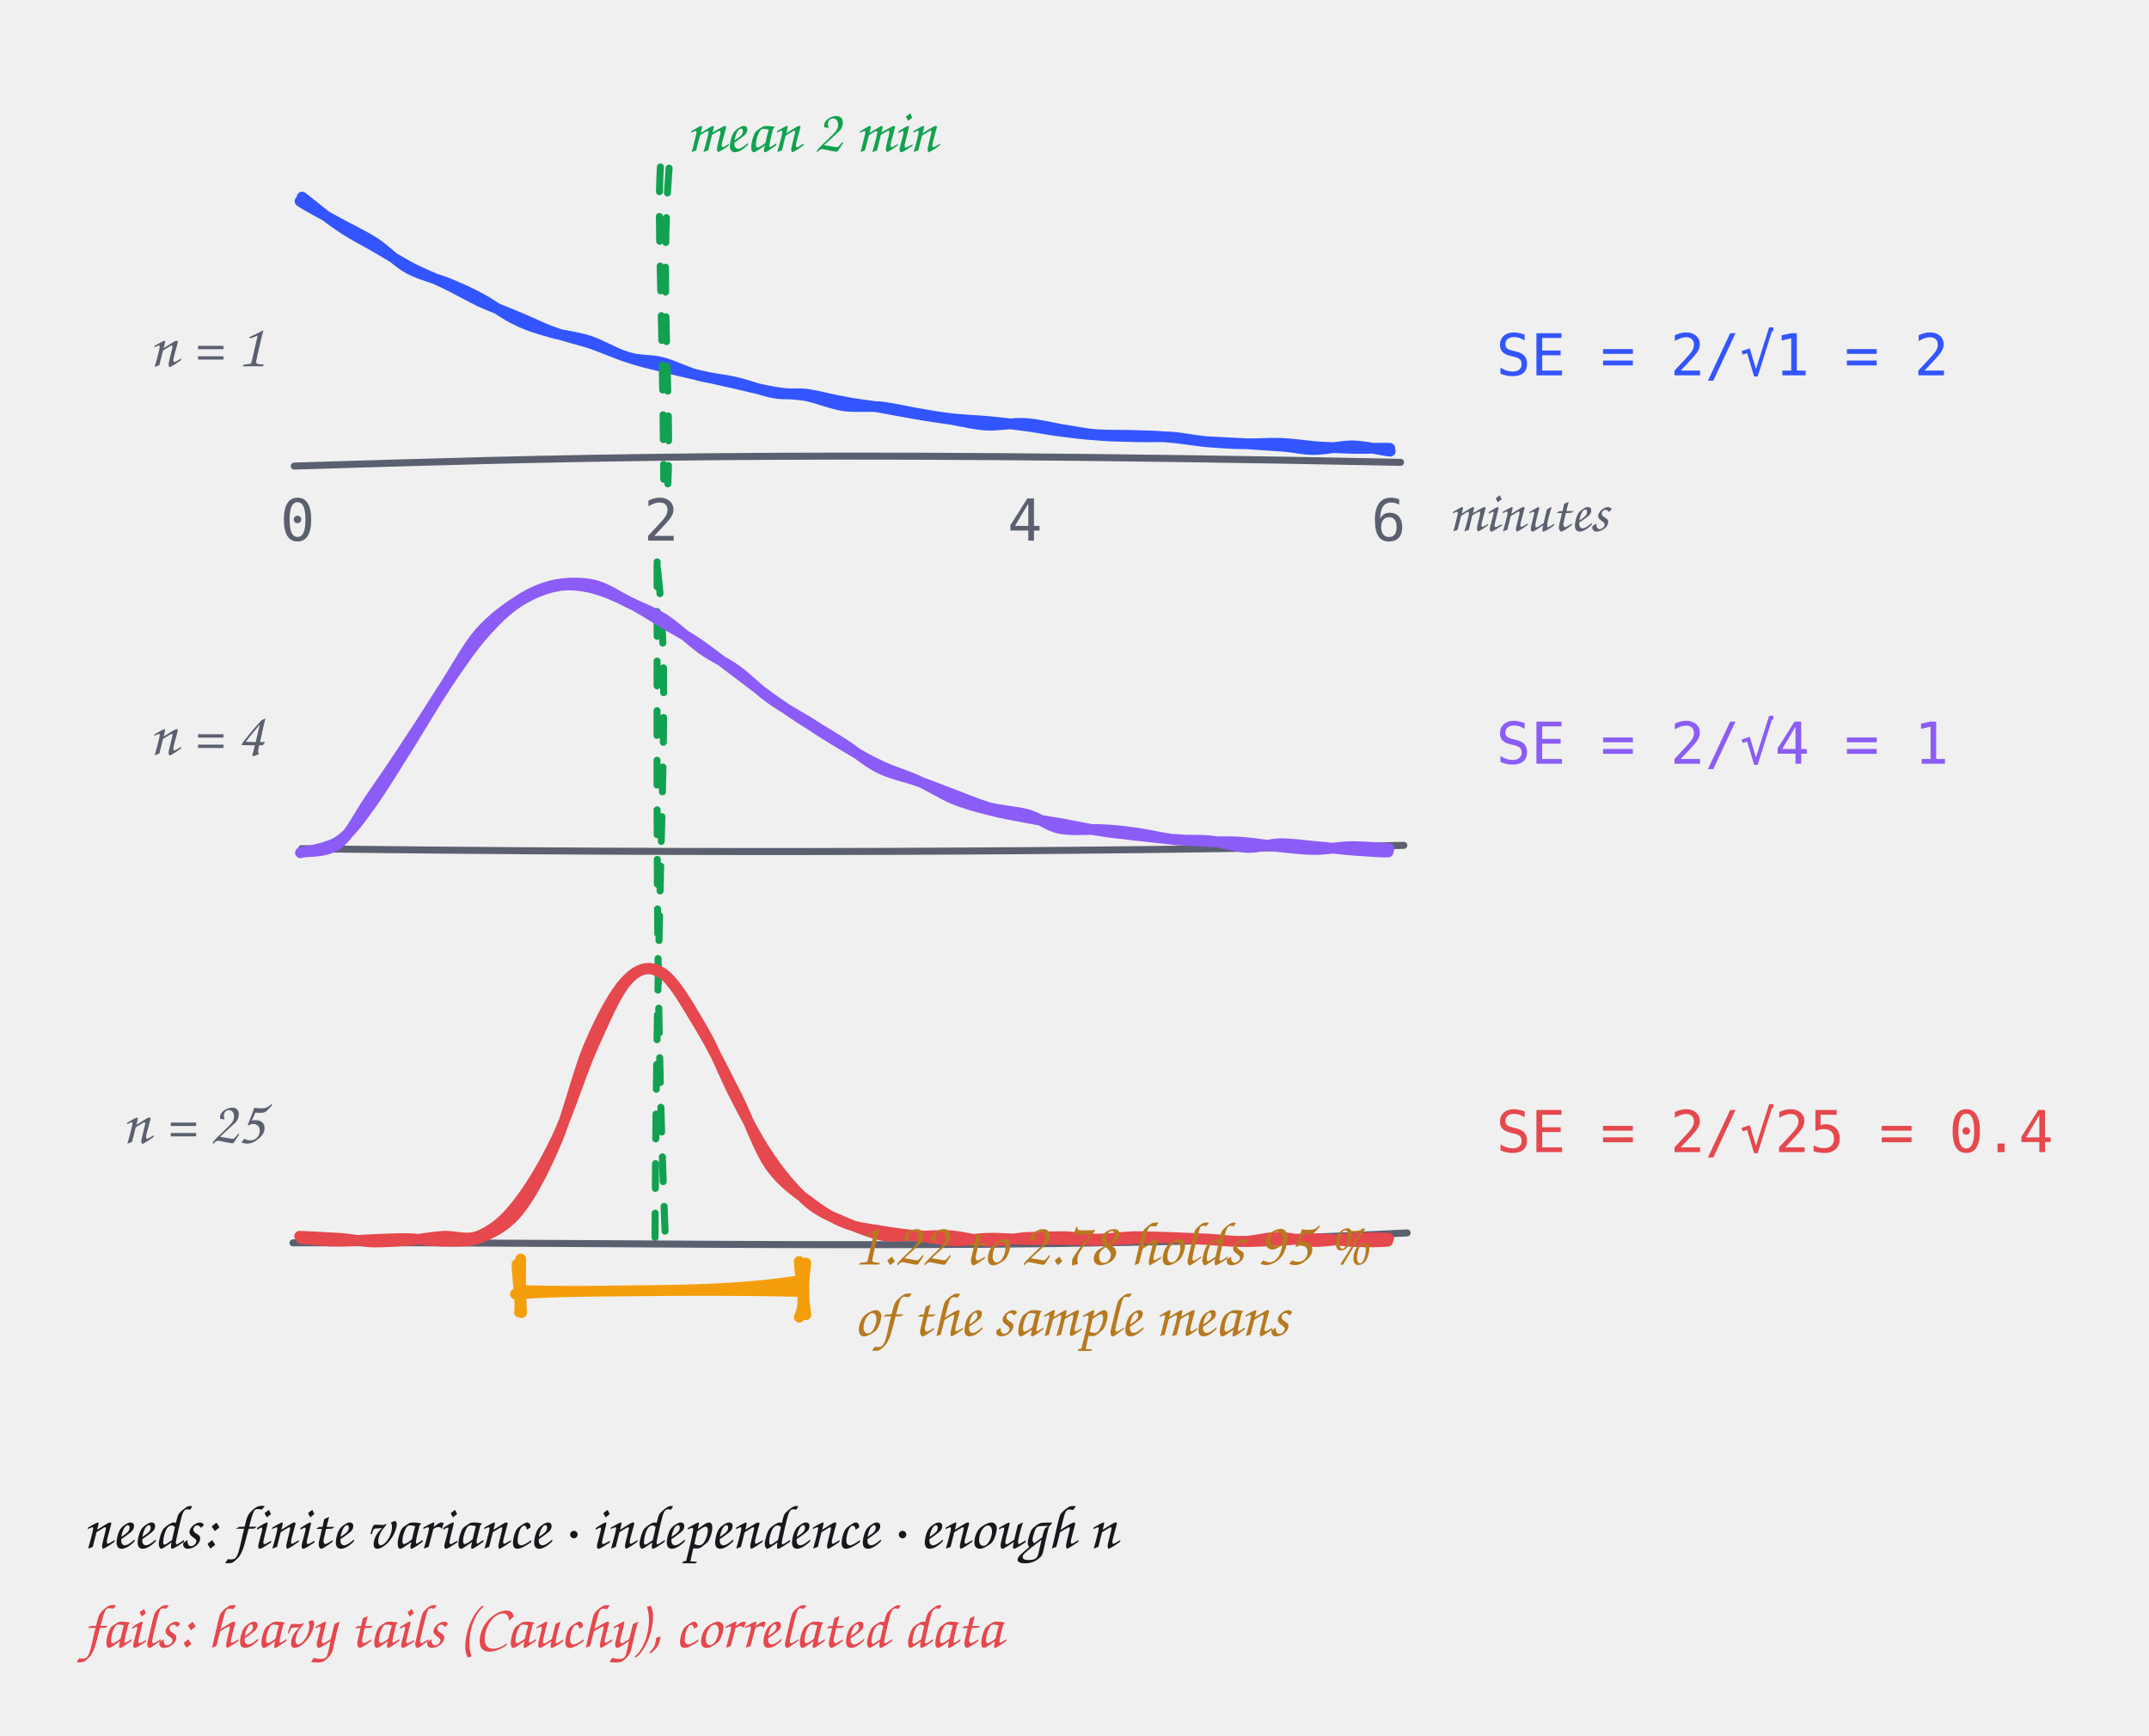
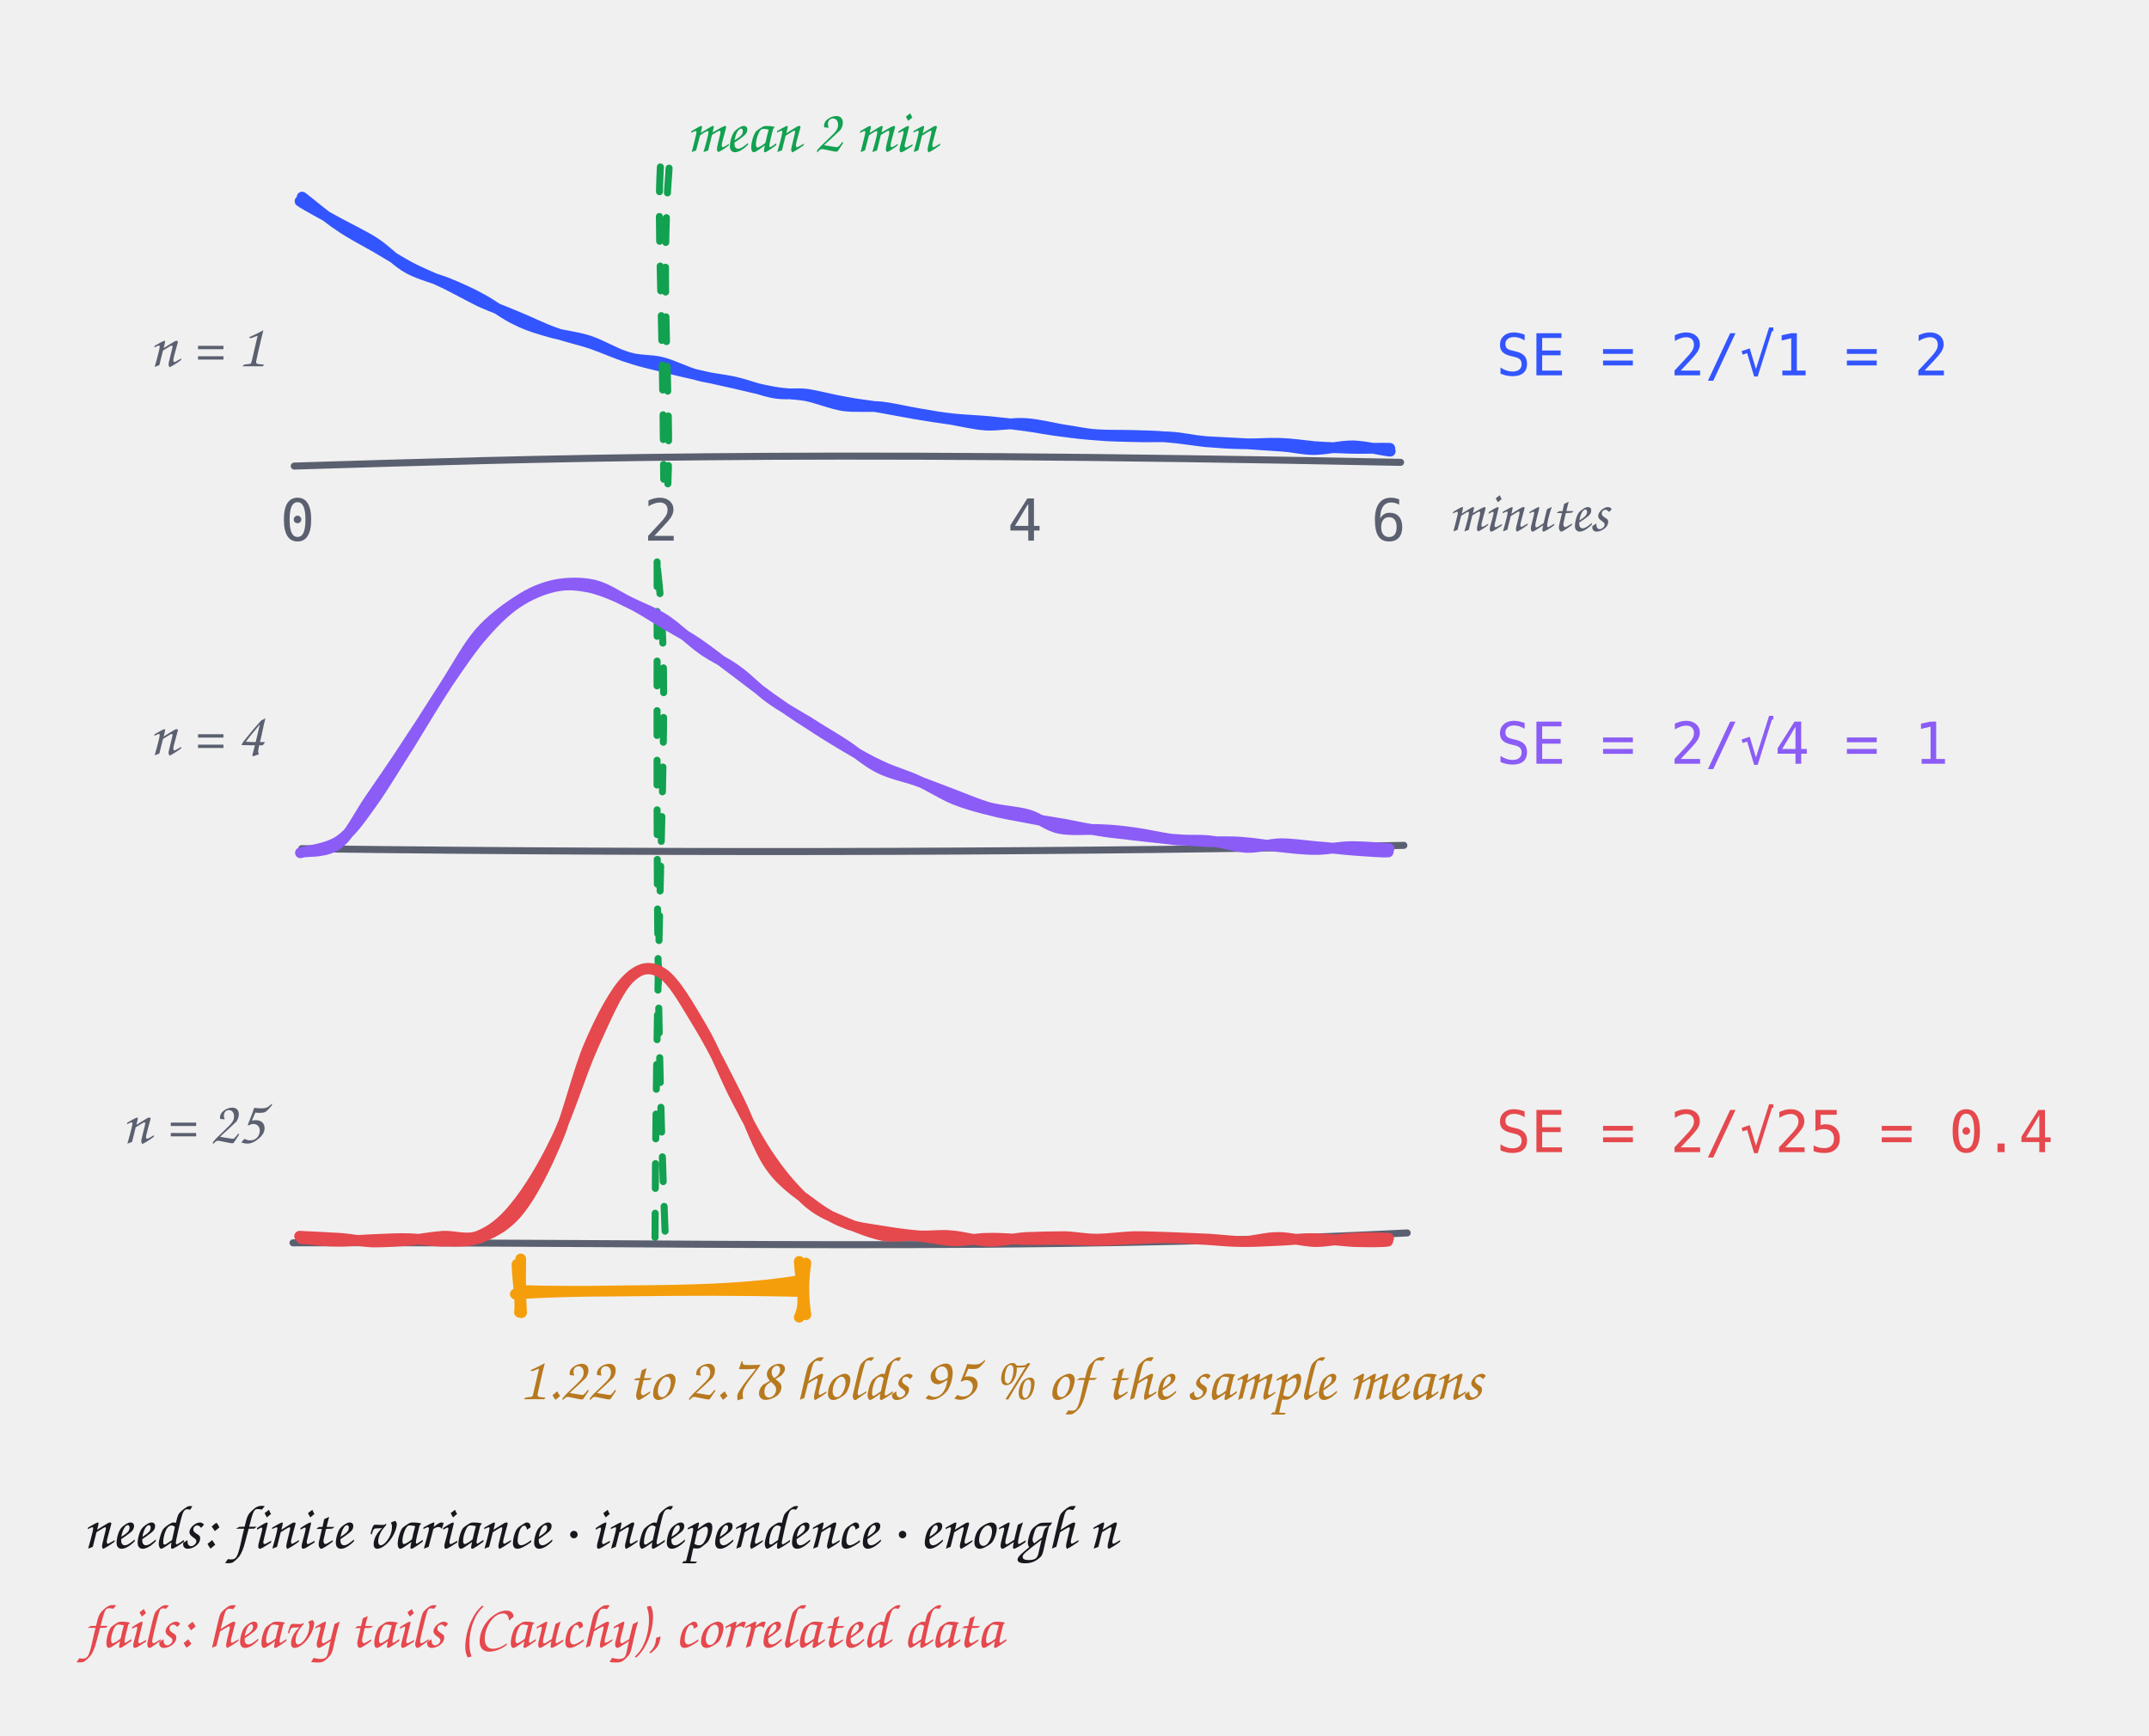
<svg xmlns="http://www.w3.org/2000/svg" viewBox="0 0 520 420" class="dg" font-family="Excalifont" data-diagram="central-limit-theorem">
  <style>
.dg path{fill:none;stroke-linecap:round;stroke-linejoin:round;stroke-width:1.7}
.dg .w-thick{stroke-width:2.6}.dg .w-thin{stroke-width:1.1}
.dg text{font-family:Excalifont,'Comic Sans MS',cursive;stroke:none}.dg .t-mono{font-family:'JetBrains Mono',monospace}
.s-ink{stroke:#16181D}.s-muted{stroke:#5B6070}.s-red{stroke:#E5484D}.s-blue{stroke:#3355FF}.s-green{stroke:#12A150}.s-orange{stroke:#F59E0B}.s-violet{stroke:#8B5CF6}.s-paper{stroke:#fff}.s-hl{stroke:#FFE45C}
.f-ink{fill:#16181D!important}.f-muted{fill:#E9E3D9!important}.f-red{fill:#FDE2E2!important}.f-blue{fill:#E3E8FF!important}.f-green{fill:#D8F5E5!important}.f-orange{fill:#FFF1D6!important}.f-violet{fill:#EDE5FF!important}.f-paper{fill:#fff!important}.f-hl{fill:#FFE45C!important}
.h-red{stroke:#E5484D}.h-blue{stroke:#3355FF}.h-green{stroke:#12A150}.h-orange{stroke:#F59E0B}.h-violet{stroke:#8B5CF6}.h-hl{stroke:#FFE45C}.h-ink{stroke:#16181D}.h-muted{stroke:#9AA0AE}
.t-ink{fill:#16181D}.t-muted{fill:#5B6070}.t-red{fill:#E5484D}.t-blue{fill:#3355FF}.t-green{fill:#12A150}.t-orange{fill:#B7791F}.t-violet{fill:#8B5CF6}.t-paper{fill:#fff}
</style>
  <g data-el="0" data-step="0" style="--i:0">
    <path d="M71.2 112.8 C131.1 111, 188 108.9, 338.9 111.9" class="s-muted" pathLength="1" />
    <text x="64" y="86" font-size="15" text-anchor="end" dominant-baseline="central" class="t t-muted">n = 1</text>
    <text x="72" y="126" font-size="14" text-anchor="middle" dominant-baseline="central" class="t t-muted t-mono">0</text>
    <text x="160" y="126" font-size="14" text-anchor="middle" dominant-baseline="central" class="t t-muted t-mono">2</text>
    <text x="248" y="126" font-size="14" text-anchor="middle" dominant-baseline="central" class="t t-muted t-mono">4</text>
    <text x="336" y="126" font-size="14" text-anchor="middle" dominant-baseline="central" class="t t-muted t-mono">6</text>
  </g>
  <g data-el="1" data-step="0" style="--i:1">
    <path d="M73.1 47.7 C74.6 48.8, 78.9 52.5, 81.9 54.5 C84.9 56.6, 88.1 58.2, 90.9 59.8 C93.8 61.5, 96.2 63, 98.9 64.5 C101.7 66, 104.8 67.2, 107.7 68.6 C110.5 70, 113.4 71.6, 116.2 73 C119.1 74.3, 122 75.3, 125 76.6 C128 77.8, 131.1 79.4, 134.2 80.5 C137.2 81.6, 140.3 82.2, 143.2 83.2 C146.1 84.2, 148.9 85.5, 151.7 86.4 C154.6 87.4, 157.2 88, 160.2 88.7 C163.1 89.5, 166.4 90.2, 169.4 90.9 C172.4 91.6, 174.9 92.1, 177.9 92.8 C180.9 93.5, 184.5 94.4, 187.4 94.9 C190.3 95.4, 192.4 95.3, 195.2 95.8 C198 96.4, 201.1 97.7, 204.1 98.2 C207.2 98.6, 210.4 98.2, 213.4 98.5 C216.4 98.9, 219.3 99.6, 222.2 100.1 C225.1 100.6, 227.8 101.1, 230.8 101.4 C233.8 101.7, 237.1 101.8, 240 102.1 C243 102.4, 245.7 102.7, 248.5 103.1 C251.4 103.5, 254.2 104.1, 257 104.4 C259.9 104.8, 262.5 105.1, 265.5 105.3 C268.5 105.6, 272.2 105.6, 275.1 105.7 C278.1 105.8, 280.7 105.6, 283.5 105.8 C286.2 106, 288.8 106.6, 291.7 106.9 C294.6 107.1, 297.9 107.4, 300.9 107.4 C303.9 107.5, 306.9 107.2, 309.8 107.3 C312.6 107.4, 315.2 107.8, 318.1 108.1 C320.9 108.3, 323.8 108.4, 326.8 108.5 C329.9 108.6, 334.8 108.4, 336.3 108.5 M72.6 48.7 C74 49.7, 78.6 52.1, 81.6 53.8 C84.7 55.5, 88 57, 90.9 58.9 C93.7 60.8, 96 63.4, 98.9 65 C101.9 66.6, 105.5 67.4, 108.5 68.6 C111.4 69.8, 113.9 70.9, 116.6 72.4 C119.4 73.9, 122.2 76.2, 125.1 77.5 C127.9 78.9, 130.7 79.7, 133.6 80.5 C136.6 81.3, 139.4 81.5, 142.5 82.5 C145.6 83.5, 149.1 85.7, 152 86.5 C155 87.4, 157.3 87, 160.1 87.7 C162.9 88.4, 165.8 90, 168.8 90.8 C171.7 91.6, 174.9 91.8, 177.9 92.5 C181 93.2, 184.5 94.6, 187.3 95.1 C190.2 95.6, 192.2 95.1, 195.1 95.4 C197.9 95.8, 201.5 96.8, 204.5 97.3 C207.4 97.9, 210 98.1, 212.9 98.6 C215.7 99.1, 218.8 99.7, 221.7 100.2 C224.6 100.7, 227.3 101.1, 230.2 101.5 C233 102, 235.8 102.7, 238.8 102.9 C241.8 103, 245.1 102.3, 248.1 102.5 C251.2 102.7, 254.3 103.5, 257.1 104 C260 104.4, 262.4 105, 265.3 105.2 C268.2 105.4, 271.6 105.3, 274.5 105.4 C277.4 105.5, 279.7 105.5, 282.6 105.8 C285.5 106, 288.8 106.6, 292 106.9 C295.1 107.1, 298.5 107.2, 301.6 107.4 C304.7 107.6, 307.7 107.8, 310.4 108 C313.2 108.2, 315.1 108.8, 317.9 108.8 C320.8 108.8, 324.3 107.9, 327.4 107.9 C330.5 108, 334.9 109.1, 336.4 109.2" class="s-blue w-thick" pathLength="1" />
  </g>
  <g data-el="2" data-step="0" style="--i:2">
    <path d="M161.9 40.7 C159.7 68.7, 162.5 98.1, 161.6 117.1 M159.8 40.4 C159 54.1, 160.3 70.2, 160.6 116" class="s-green" stroke-dasharray="6 6" />
    <path d="M159.1 137.7 C162.6 167.8, 158.9 201.2, 158.5 299.5 M159 136 C159.1 185.8, 158.4 237.1, 161 299.8" class="s-green" stroke-dasharray="6 6" />
    <text x="166" y="34" font-size="15" text-anchor="start" dominant-baseline="central" class="t t-green">mean 2 min</text>
  </g>
  <g data-el="3" data-step="0" style="--i:3">
    <text x="350.4" y="126" font-size="14" text-anchor="start" dominant-baseline="central" class="t t-muted">minutes</text>
  </g>
  <g data-el="4" data-step="1" style="--i:0">
    <path d="M73 205.4 C170 206.6, 268.6 206.2, 339.7 204.6" class="s-muted" pathLength="1" />
  </g>
  <g data-el="5" data-step="1" style="--i:1">
    <text x="64" y="180" font-size="15" text-anchor="end" dominant-baseline="central" class="t t-muted">n = 4</text>
  </g>
  <g data-el="6" data-step="1" style="--i:2">
    <path d="M72.7 206.4 C74.2 205.9, 79.3 205.5, 82.2 203.4 C85.1 201.4, 87.3 198.1, 90.1 194.2 C92.9 190.3, 96 185, 99.1 180.2 C102.1 175.3, 105.5 169.6, 108.4 165.2 C111.4 160.8, 114.1 156.8, 116.9 153.6 C119.7 150.4, 122.3 147.8, 125.3 145.8 C128.2 143.9, 131.5 142.5, 134.5 141.9 C137.4 141.3, 139.9 141.6, 142.9 142.2 C145.8 142.9, 149.1 144.3, 152 145.8 C155 147.2, 157.8 149.1, 160.6 150.8 C163.5 152.5, 166.2 153.9, 169.1 155.9 C172 157.9, 175.2 160.5, 178.2 162.7 C181.1 164.9, 183.8 167, 186.7 169.1 C189.6 171.1, 192.5 173.2, 195.6 175.1 C198.6 177.1, 202 179.2, 204.9 180.9 C207.8 182.6, 210.3 184.1, 213.2 185.4 C216.1 186.8, 219.2 187.6, 222.2 189 C225.1 190.3, 227.8 192.1, 230.6 193.3 C233.5 194.5, 236.4 195.3, 239.3 196 C242.2 196.8, 244.8 197.2, 247.9 197.8 C250.9 198.4, 254.5 199, 257.6 199.5 C260.7 200.1, 263.5 200.7, 266.3 201.1 C269.1 201.6, 271.4 201.7, 274.2 202.1 C277.1 202.4, 280.3 202.8, 283.3 203.1 C286.3 203.3, 289.2 203.5, 292.2 203.7 C295.1 203.8, 298.1 203.6, 300.9 203.9 C303.8 204.1, 306.4 204.6, 309.3 204.9 C312.2 205.2, 315.3 205.6, 318.3 205.6 C321.3 205.6, 324.2 204.9, 327.2 204.9 C330.1 204.9, 334.7 205.3, 336.1 205.4 M73.6 206.2 C75.1 206, 79.3 206.3, 82 204.1 C84.7 202, 86.7 197.5, 89.6 193.3 C92.4 189.2, 96.1 183.9, 99.1 179.2 C102.2 174.6, 105.2 169.7, 108 165.4 C110.8 161, 113.1 156.6, 116 153.2 C118.9 149.9, 122.4 147.3, 125.4 145.4 C128.4 143.4, 131.1 142.3, 134.1 141.6 C137.1 141, 140.6 140.9, 143.7 141.6 C146.7 142.3, 149.6 144.4, 152.5 145.8 C155.3 147.2, 157.8 148, 160.8 149.9 C163.7 151.8, 167.1 155.1, 170 157.2 C172.9 159.2, 175.6 160.3, 178.3 162.3 C181 164.2, 183.3 166.8, 186.2 168.9 C189.1 171, 192.7 173, 195.7 174.8 C198.6 176.7, 201.1 178.1, 203.9 179.9 C206.8 181.7, 209.6 184.3, 212.6 185.8 C215.5 187.3, 218.8 187.9, 221.7 188.9 C224.5 189.9, 227 190.9, 229.9 192 C232.9 193.1, 236.3 194.6, 239.4 195.5 C242.6 196.3, 246 196.4, 248.8 197.2 C251.6 198, 253.4 199.9, 256.4 200.5 C259.3 201.1, 263.5 200.6, 266.5 200.8 C269.6 200.9, 271.9 201.2, 274.8 201.6 C277.7 202, 281 202.8, 284 203.2 C287 203.5, 289.8 203.2, 292.7 203.5 C295.6 203.8, 298.7 204.9, 301.6 205.1 C304.4 205.2, 307 204.3, 309.8 204.2 C312.5 204.2, 315.3 204.6, 318.3 204.9 C321.3 205.1, 325 205.6, 327.9 205.8 C330.8 206, 334.7 206.3, 335.9 206.2" class="s-violet w-thick" pathLength="1" />
  </g>
  <g data-el="7" data-step="2" style="--i:0">
    <path d="M70.9 300.8 C159.8 300.5, 248.1 303.1, 340.5 298.4" class="s-muted" pathLength="1" />
  </g>
  <g data-el="8" data-step="2" style="--i:1">
    <text x="64" y="274" font-size="15" text-anchor="end" dominant-baseline="central" class="t t-muted">n = 25</text>
  </g>
  <g data-el="9" data-step="2" style="--i:2">
    <path d="M73 299.8 C74.5 299.8, 78.2 300.4, 81.1 300.4 C84 300.5, 87.6 300.1, 90.6 300 C93.6 299.9, 96.2 299.7, 99.1 299.8 C102 299.9, 105 300.5, 108 300.4 C110.9 300.4, 113.9 300.6, 116.9 299.3 C119.9 298, 122.9 296.5, 125.9 292.6 C128.9 288.7, 132 282.6, 134.8 275.9 C137.6 269.3, 139.9 259.1, 142.7 252.7 C145.5 246.2, 148.8 240, 151.7 237.1 C154.6 234.2, 157.2 233.5, 160.3 235.5 C163.3 237.4, 166.9 243.8, 169.9 248.9 C172.9 254, 175.5 260.9, 178.3 266.2 C181.1 271.6, 183.8 276.7, 186.7 280.8 C189.6 285, 192.9 288.7, 195.8 291.2 C198.7 293.6, 201.2 294.4, 204.1 295.7 C207.1 297, 210.7 298.4, 213.5 299 C216.4 299.5, 218.6 298.9, 221.5 299.1 C224.3 299.3, 227.8 300.2, 230.8 300.3 C233.7 300.4, 236.2 299.7, 239.2 299.7 C242.2 299.6, 245.7 300, 248.7 300 C251.7 300.1, 254.5 299.9, 257.3 300 C260.1 300, 262.6 300.2, 265.5 300.2 C268.5 300.2, 272 299.9, 275.1 299.8 C278.1 299.7, 280.9 299.5, 283.7 299.6 C286.6 299.6, 289.2 299.9, 292 300 C294.9 300.2, 297.9 300.5, 300.8 300.5 C303.6 300.4, 306.3 299.5, 309.2 299.5 C312.2 299.5, 315.3 300.4, 318.2 300.5 C321.2 300.5, 324.2 299.8, 327.2 299.7 C330.1 299.5, 334.6 299.6, 336 299.7 M72.5 299.2 C74.1 299.3, 79.1 299.5, 82.1 299.7 C85.1 299.9, 87.5 300.5, 90.3 300.6 C93.2 300.6, 96.4 300.4, 99.2 300.2 C102 299.9, 104.5 299.4, 107.3 299.2 C110.1 299.1, 113 300.3, 115.9 299.1 C118.8 297.9, 121.6 295.9, 124.7 292 C127.9 288.1, 131.5 282.2, 134.6 275.7 C137.7 269.3, 140.5 259.9, 143.4 253.4 C146.3 247, 149.2 240.1, 152 237.1 C154.8 234.2, 157.3 233.7, 160.3 235.7 C163.2 237.6, 166.4 243.7, 169.5 248.7 C172.5 253.7, 175.7 260.2, 178.5 265.7 C181.3 271.3, 183.4 277.9, 186.3 282.1 C189.2 286.3, 192.9 288.7, 196 291 C199 293.3, 201.6 294.9, 204.5 296 C207.3 297.2, 210.2 297.4, 213.1 297.9 C216.1 298.4, 219.4 298.9, 222.3 299.1 C225.1 299.3, 227.3 298.8, 230.2 299.1 C233 299.3, 236.2 300.3, 239.2 300.4 C242.3 300.5, 245.3 299.7, 248.4 299.5 C251.5 299.4, 254.8 299.3, 257.6 299.3 C260.4 299.4, 262.5 299.9, 265.3 299.9 C268.1 299.9, 271.4 299.4, 274.4 299.3 C277.3 299.3, 280 299.4, 283 299.5 C286 299.6, 289.4 299.8, 292.5 299.9 C295.6 300.1, 298.5 300.5, 301.4 300.5 C304.2 300.5, 306.8 300.3, 309.6 300.2 C312.4 300.1, 315.1 299.7, 318.2 299.8 C321.2 299.8, 325 300.4, 327.9 300.5 C330.8 300.6, 334.6 300.6, 335.8 300.4" class="s-red w-thick" pathLength="1" />
  </g>
  <g data-el="10" data-step="3" style="--i:0">
    <text x="362" y="86" font-size="14" text-anchor="start" dominant-baseline="central" class="t t-blue t-mono">SE = 2/√1 = 2</text>
    <text x="362" y="180" font-size="14" text-anchor="start" dominant-baseline="central" class="t t-violet t-mono">SE = 2/√4 = 1</text>
    <text x="362" y="274" font-size="14" text-anchor="start" dominant-baseline="central" class="t t-red t-mono">SE = 2/√25 = 0.4</text>
  </g>
  <g data-el="11" data-step="4" style="--i:0">
    <path d="M124.7 313.2 C146.8 311.6, 172.3 313.6, 194.3 309.8 M125.6 312.3 C143.1 313, 162.7 311.8, 194.5 312.6" class="s-orange w-thick" pathLength="1" />
    <path d="M126 304.7 C125.9 311.6, 126 313.8, 126.2 317.7 M125.1 306 C125.2 310, 126.1 315, 125.7 317.6" class="s-orange w-thick" pathLength="1" />
    <path d="M193.4 305.3 C193.7 310.7, 195.2 315.2, 193.4 318.8 M195 305.7 C194.5 309.2, 194.2 313, 195 318.2" class="s-orange w-thick" pathLength="1" />
-     <text x="206.5" y="303.4" font-size="15" text-anchor="start" dominant-baseline="central" class="t t-orange">1.22 to 2.78 holds 95 %</text>
-     <text x="206.5" y="320.6" font-size="15" text-anchor="start" dominant-baseline="central" class="t t-orange">of the sample means</text>
+     <text x="125.5" y="336" font-size="15" text-anchor="start" dominant-baseline="central" class="t t-orange">1.22 to 2.78 holds 95 % of the sample means</text>
  </g>
  <g data-el="12" data-step="5" style="--i:0">
    <text x="20" y="372" font-size="15" text-anchor="start" dominant-baseline="central" class="t t-ink">needs: finite variance · independence · enough n</text>
  </g>
  <g data-el="13" data-step="5" style="--i:1">
    <text x="20" y="396" font-size="15" text-anchor="start" dominant-baseline="central" class="t t-red">fails: heavy tails (Cauchy), correlated data</text>
  </g>
</svg>
